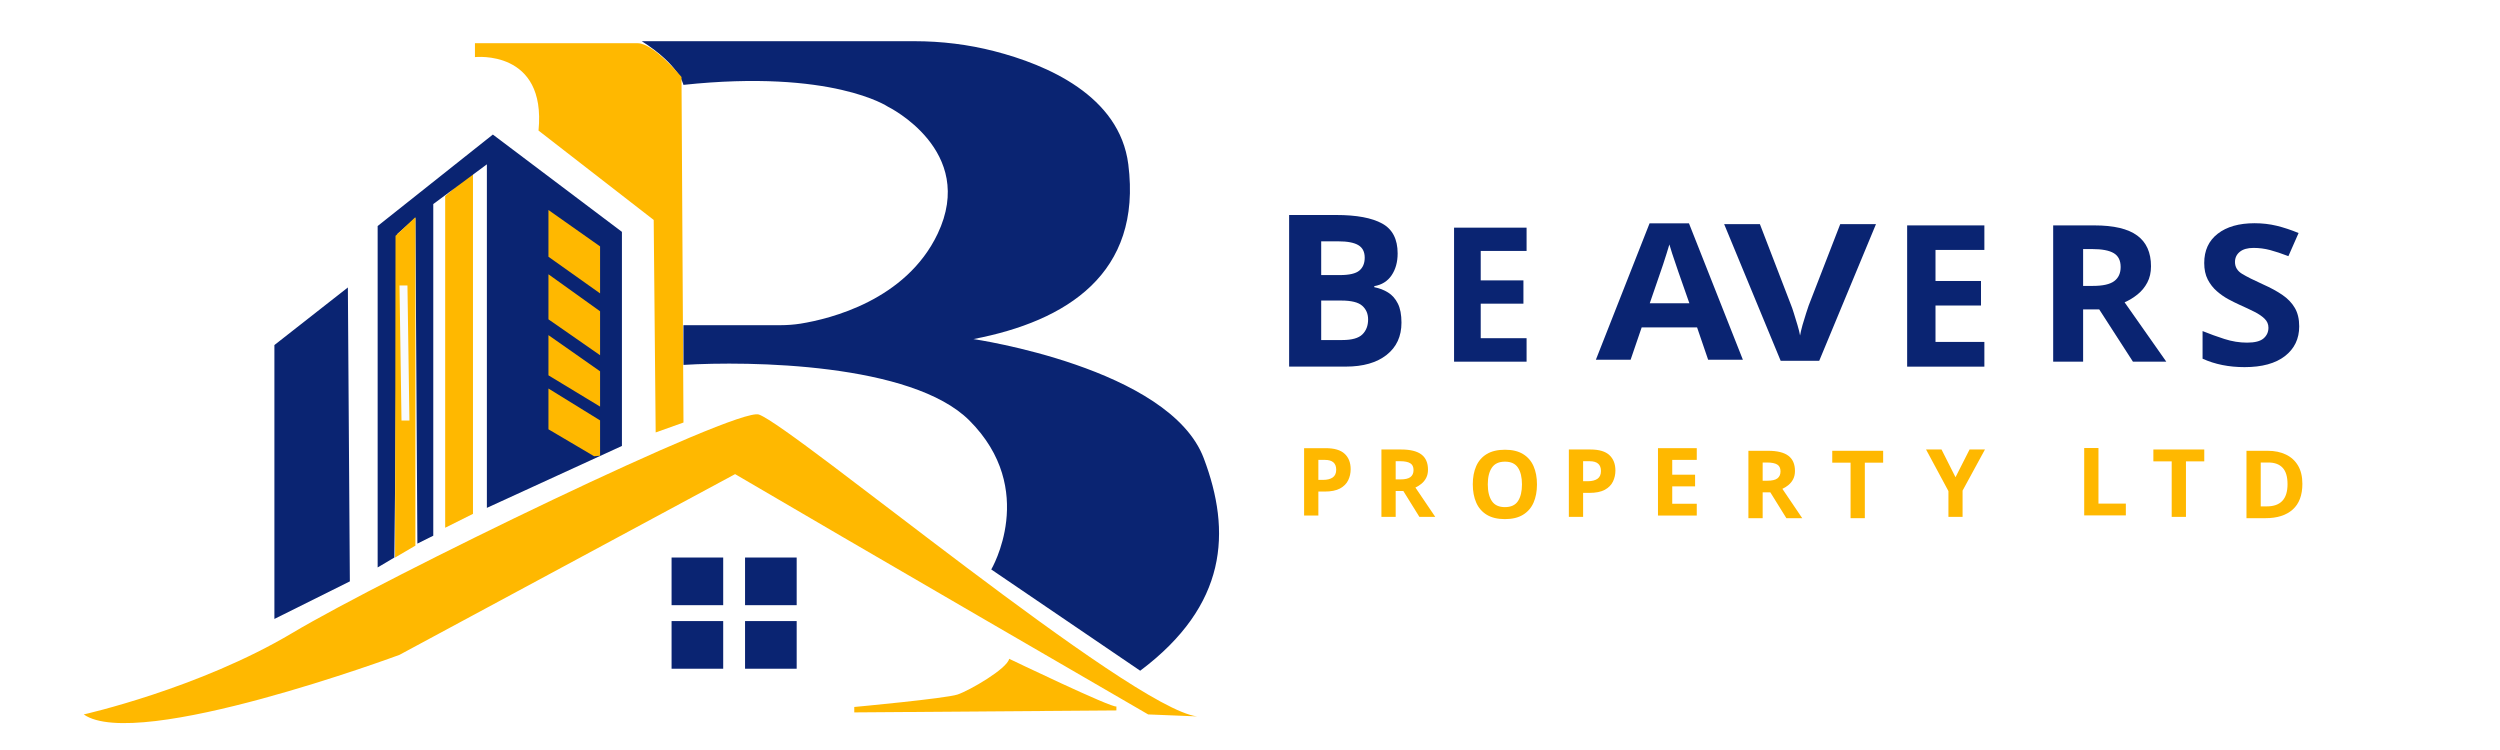
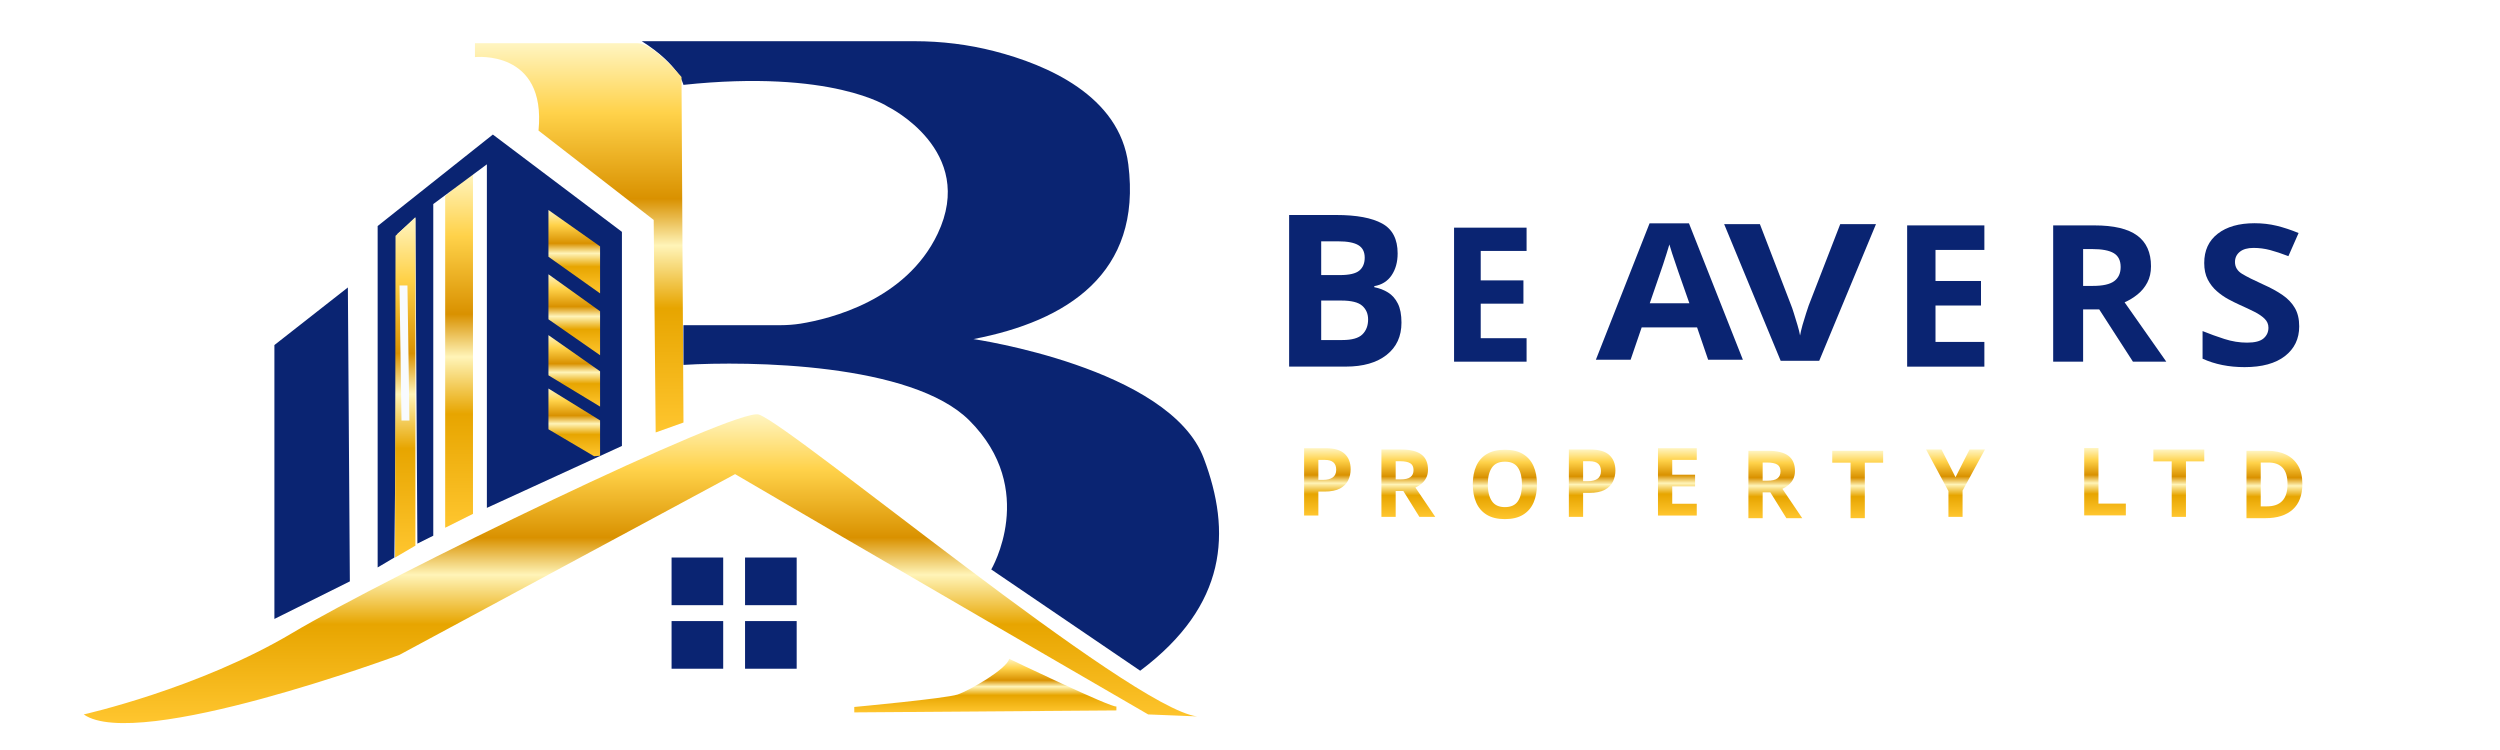
<svg xmlns="http://www.w3.org/2000/svg" id="Layer_1" data-name="Layer 1" viewBox="0 0 1000 300">
  <defs>
+     <linearGradient id="gold-shine" x1="0" y1="0" x2="0" y2="1">
+       <stop offset="0%" stop-color="#fff5c2" />
+       <stop offset="18%" stop-color="#ffd24a" />
+       <stop offset="40%" stop-color="#d99100" />
+       <stop offset="52%" stop-color="#fff4b8" />
+       <stop offset="68%" stop-color="#e7a500" />
+       <stop offset="100%" stop-color="#ffc62f" />
+     </linearGradient>
    <style>
      .cls-1 {
        font-size: 76.08px;
      }

      .cls-1, .cls-2, .cls-3, .cls-4, .cls-5, .cls-6, .cls-7, .cls-8 {
        font-family: News706BT-BoldC, 'News706 BT';
        font-weight: 700;
      }

      .cls-1, .cls-2, .cls-3, .cls-4, .cls-5, .cls-7, .cls-8, .cls-9 {
        fill: #0a2472;
      }

      .cls-10, .cls-6 {
-         fill: #ffb800;
+         fill: url(#gold-shine);
      }

      .cls-2 {
        font-size: 76.33px;
      }

      .cls-3 {
        font-size: 84.94px;
      }

      .cls-4 {
        font-size: 78.44px;
      }

      .cls-5 {
        font-size: 75.08px;
      }

      .cls-6 {
        font-size: 37.75px;
      }

      .cls-11 {
        fill: #f8fbfe;
      }

      .cls-7 {
        font-size: 76.58px;
      }

      .cls-8 {
        font-size: 79.13px;
      }
    </style>
  </defs>
  <path class="cls-9" d="M256.71,16.48h109.06c10.78,0,21.52,1.3,31.95,3.99,21.1,5.43,50.11,17.83,53.6,45.26,5.56,43.69-24.62,62.75-61.96,69.9,0,0,78.44,11.43,92.14,47.66,11.12,29.39,9.53,58.78-25.42,85l-59.58-40.51s18.9-31.94-8.74-59.58c-23.04-23.04-88.17-23.83-114.39-22.24v-15.89h39.06c2.25,0,5.25-.2,7.84-.62,11.78-1.91,42.12-9.33,54.78-35.92,15.89-33.36-19.86-50.84-19.86-50.84,0,0-22.24-15.09-81.82-8.74,0,0-1.59-7.94-16.68-17.48Z" />
  <path class="cls-10" d="M189.99,22.84s28.6-3.18,25.42,29.39l46.07,35.75.79,85,11.12-3.97-.79-138.22s-11.12-13.5-17.48-13.5h-65.14v5.56Z" />
  <rect class="cls-9" x="268.63" y="223.01" width="20.65" height="19.06" />
  <rect class="cls-9" x="298.02" y="223.01" width="20.65" height="19.06" />
  <rect class="cls-9" x="268.63" y="248.43" width="20.65" height="19.06" />
  <rect class="cls-9" x="298.02" y="248.43" width="20.65" height="19.06" />
  <polygon class="cls-9" points="109.76 138.02 139.15 114.98 139.94 232.55 109.76 247.58 109.76 138.02" />
  <polygon class="cls-10" points="178.07 211.1 189.19 205.54 189.19 68.76 178.07 78.44 178.07 211.1" />
  <polygon class="cls-9" points="151.06 226.98 151.06 90.41 197.14 53.82 248.77 92.74 248.77 178.38 194.75 203.15 194.75 65.73 173.31 81.62 173.31 214.28 166.95 217.45 166.16 87.18 159.01 93.53 157.75 223.01 151.06 226.98" />
  <polygon class="cls-10" points="158.03 223.01 166.16 218.25 166.16 86.85 158.21 94.33 158.03 223.01" />
  <polygon class="cls-11" points="159.8 114.19 162.98 114.19 163.77 168.2 160.6 168.2 159.8 114.19" />
  <polygon class="cls-10" points="219.38 84 219.38 102.7 240.03 117.36 240.03 98.56 219.38 84" />
  <polygon class="cls-10" points="219.38 109.71 219.38 127.73 240.03 142.09 240.03 124.51 219.38 109.71" />
  <polygon class="cls-10" points="240.03 148.52 240.03 162.64 219.38 150.13 219.38 134.05 240.03 148.52" />
  <polygon class="cls-10" points="219.38 155.41 219.38 171.72 237.65 182.5 240.03 182.29 240.03 168.16 219.38 155.41" />
  <path class="cls-10" d="M33.5,285.77s46.07-10.33,83.41-32.57c37.33-22.24,177.93-90.56,186.67-87.38,14.03,5.1,148.74,117.56,175.25,120.74l-19.56-.79s-124.71-72.29-165.23-96.12l-134.25,72.29s-104.85,38.92-126.3,23.83Z" />
  <path class="cls-10" d="M403.67,263.52s41.31,19.86,42.89,19.06v1.59l-104.85.79v-2.17s36.54-3.39,41.31-4.98,19.86-10.33,20.65-14.3Z" />
  <g id="Beavers">
    <text class="cls-3" transform="translate(508.01 146.64)">
      <tspan x="0" y="0">B</tspan>
    </text>
    <text class="cls-1" transform="translate(638.35 143.89) scale(1.12 1)">
      <tspan x="0" y="0">A</tspan>
    </text>
    <text class="cls-7" transform="translate(689.66 144.32) scale(1.22 1)">
      <tspan x="0" y="0">V</tspan>
    </text>
    <text class="cls-5" transform="translate(575.28 144.67) scale(.94 1)">
      <tspan x="0" y="0">E</tspan>
    </text>
    <text class="cls-8" transform="translate(756.09 146.66) scale(.95 1)">
      <tspan x="0" y="0">E</tspan>
    </text>
    <text class="cls-2" transform="translate(814.12 144.66) scale(1.04 1)">
      <tspan x="0" y="0">R</tspan>
    </text>
    <text class="cls-4" transform="translate(877.2 146.07) scale(1.06 1)">
      <tspan x="0" y="0">S</tspan>
    </text>
  </g>
  <g id="Property">
    <text class="cls-6" transform="translate(518.25 206.22)">
      <tspan x="0" y="0">P</tspan>
    </text>
    <text class="cls-6" transform="translate(549.18 206.75)">
      <tspan x="0" y="0">R</tspan>
    </text>
    <text class="cls-6" transform="translate(586.93 207.27)">
      <tspan x="0" y="0">O</tspan>
    </text>
    <text class="cls-6" transform="translate(624.15 206.75)">
      <tspan x="0" y="0">P</tspan>
    </text>
    <text class="cls-6" transform="translate(659.8 206.22)">
      <tspan x="0" y="0">E</tspan>
    </text>
    <text class="cls-6" transform="translate(695.97 207.27)">
      <tspan x="0" y="0">R</tspan>
    </text>
    <text class="cls-6" transform="translate(732.15 207.27)">
      <tspan x="0" y="0">T</tspan>
    </text>
    <text class="cls-6" transform="translate(860.6 206.75)">
      <tspan x="0" y="0">T</tspan>
    </text>
    <text class="cls-6" transform="translate(895.2 207.27)">
      <tspan x="0" y="0">D</tspan>
    </text>
    <text class="cls-6" transform="translate(770.42 206.75)">
      <tspan x="0" y="0">Y</tspan>
    </text>
    <text class="cls-6" transform="translate(830.29 206.16)">
      <tspan x="0" y="0">L</tspan>
    </text>
  </g>
</svg>
